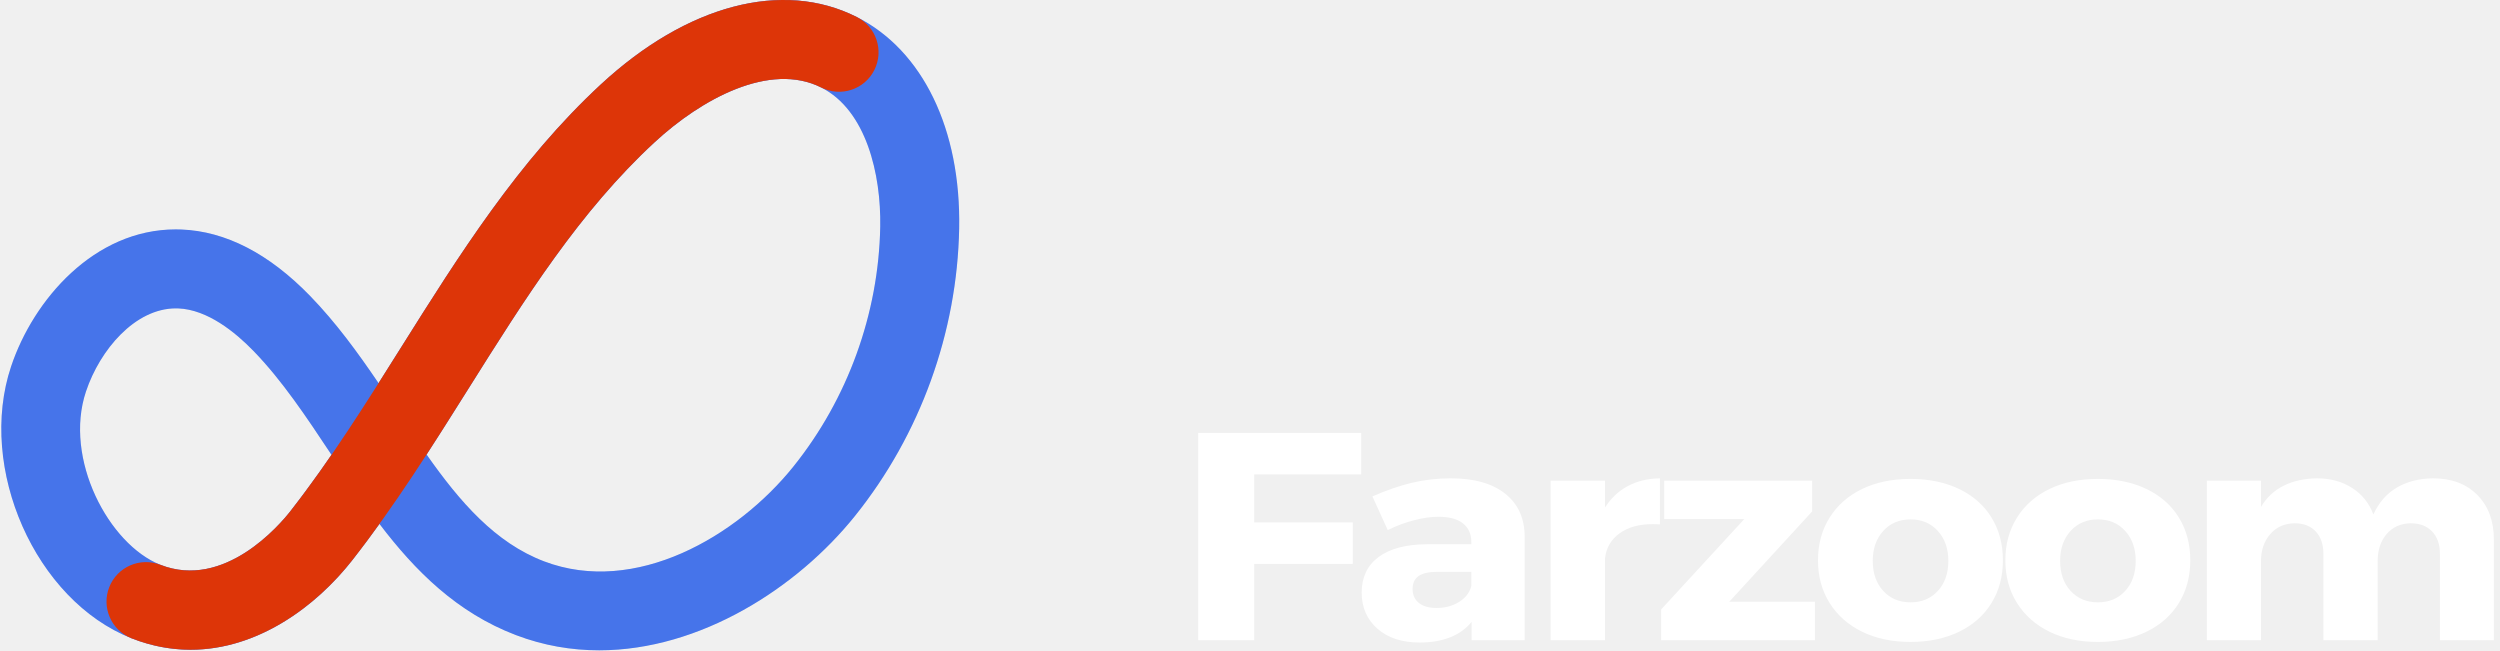
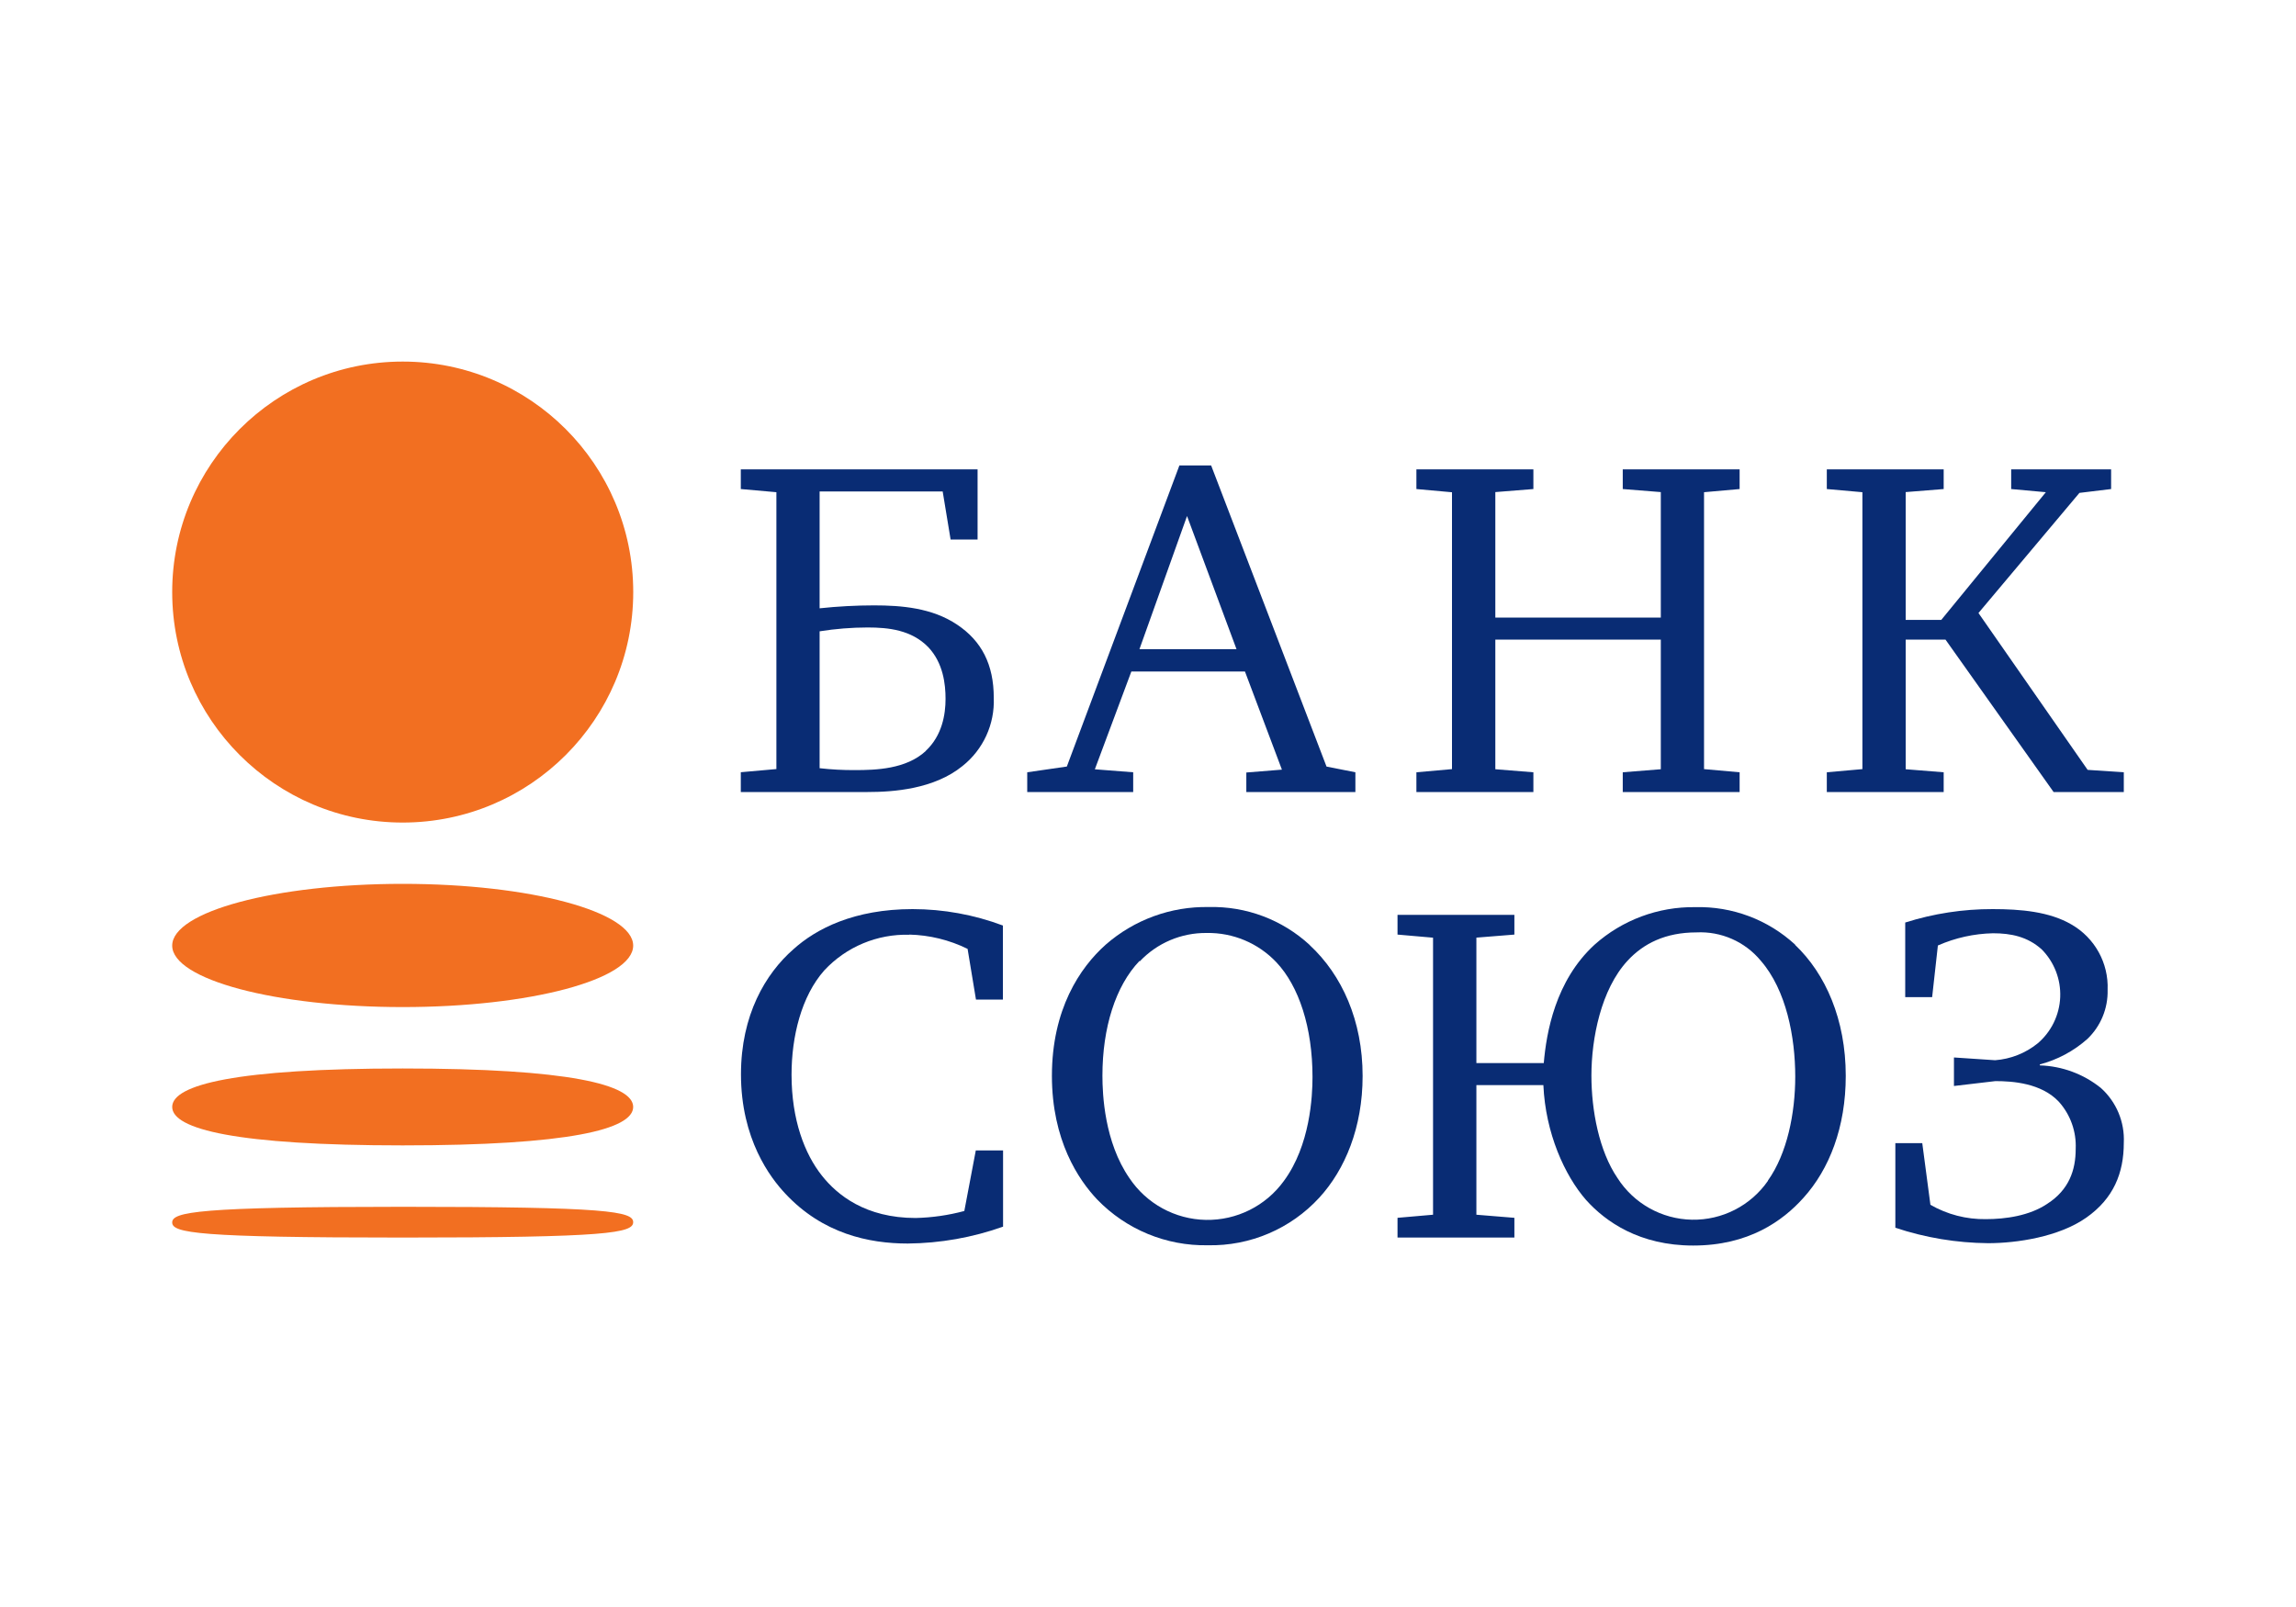
- <svg xmlns="http://www.w3.org/2000/svg" width="338px" height="88px" viewBox="0 0 338 88" version="1.1">
-   <defs />
-   <g id="Page-1" stroke="none" stroke-width="1" fill="none" fill-rule="evenodd">
-     <g id="login" transform="translate(-84, -88)">
-       <g id="logo" transform="translate(44, 40)">
-         <g id="Group-7" transform="translate(40, 48)">
-           <path d="M23.778,41.691 C18.267,41.691 13.514,47.282 11.627,52.918 C8.575,62.026 14.714,73.614 21.692,76.364 C30.344,79.765 37.849,70.921 39.265,69.107 C41.179,66.657 43.025,64.1 44.821,61.495 C41.396,56.334 38.163,51.463 34.276,47.454 C31.813,44.912 28.047,41.851 24.098,41.697 C23.991,41.691 23.884,41.691 23.778,41.691 M57.674,61.454 C62.187,67.875 66.966,73.389 73.564,75.895 C85.893,80.577 99.674,72.535 107.268,63.078 C114.619,53.922 118.788,42.411 119.007,30.672 C119.141,23.578 117.117,14.906 111.037,11.833 C104.101,8.328 94.841,13.362 88.486,19.247 C78.37,28.604 71.04,40.275 63.277,52.633 C61.443,55.552 59.585,58.509 57.674,61.454 M81.013,87.922 C77.274,87.922 73.493,87.288 69.772,85.872 C61.799,82.844 56.142,77.202 51.304,70.832 C50.124,72.47 48.916,74.091 47.674,75.679 L47.671,75.682 C41.206,83.955 29.959,91.095 17.781,86.295 C4.797,81.178 -3.114,63.312 1.505,49.531 C4.524,40.515 12.735,31.015 23.757,31.015 C24.009,31.015 24.264,31.021 24.519,31.03 C30.519,31.264 36.382,34.292 41.941,40.026 C45.437,43.629 48.397,47.703 51.182,51.807 C52.21,50.186 53.227,48.565 54.237,46.956 C62.03,34.553 70.086,21.729 81.239,11.409 C92.874,0.642 105.81,-2.768 115.849,2.307 C124.761,6.811 129.929,17.487 129.68,30.873 C129.416,44.962 124.412,58.772 115.588,69.762 C107.793,79.472 94.67,87.919 81.013,87.922" id="Fill-1" fill="#235AE6" />
-           <path d="M25.766,87.843 C23.179,87.843 20.503,87.369 17.78,86.296 C15.04,85.215 13.692,82.115 14.773,79.375 C15.855,76.631 18.951,75.295 21.692,76.364 C30.343,79.763 37.849,70.921 39.265,69.108 C44.678,62.177 49.537,54.441 54.237,46.957 C62.029,34.554 70.086,21.73 81.238,11.41 C92.874,0.643 105.81,-2.768 115.849,2.308 C118.48,3.635 119.535,6.844 118.207,9.475 C116.88,12.106 113.674,13.164 111.037,11.834 C104.1,8.329 94.838,13.363 88.486,19.247 C78.37,28.604 71.04,40.275 63.277,52.634 C58.432,60.343 53.425,68.317 47.674,75.68 C42.652,82.103 34.746,87.843 25.766,87.843" id="Fill-3" fill="#FF3900" />
-         </g>
-         <g id="Group-7" opacity="0.16" transform="translate(40, 47)">
-           <path d="M23.778,42.691 C18.267,42.691 13.514,48.282 11.627,53.918 C8.575,63.026 14.714,74.614 21.692,77.364 C30.344,80.765 37.849,71.921 39.265,70.107 C41.179,67.657 43.025,65.1 44.821,62.495 C41.396,57.334 38.163,52.463 34.276,48.454 C31.813,45.912 28.047,42.851 24.098,42.697 C23.991,42.691 23.884,42.691 23.778,42.691 M57.674,62.454 C62.187,68.875 66.966,74.389 73.564,76.895 C85.893,81.577 99.674,73.535 107.268,64.078 C114.619,54.922 118.788,43.411 119.007,31.672 C119.141,24.578 117.117,15.906 111.037,12.833 C104.101,9.328 94.841,14.362 88.486,20.247 C78.37,29.604 71.04,41.275 63.277,53.633 C61.443,56.552 59.585,59.509 57.674,62.454 M81.013,88.922 C77.274,88.922 73.493,88.288 69.772,86.872 C61.799,83.844 56.142,78.202 51.304,71.832 C50.124,73.47 48.916,75.091 47.674,76.679 L47.671,76.682 C41.206,84.955 29.959,92.095 17.781,87.295 C4.797,82.178 -3.114,64.312 1.505,50.531 C4.524,41.515 12.735,32.015 23.757,32.015 C24.009,32.015 24.264,32.021 24.519,32.03 C30.519,32.264 36.382,35.292 41.941,41.026 C45.437,44.629 48.397,48.703 51.182,52.807 C52.21,51.186 53.227,49.565 54.237,47.956 C62.03,35.553 70.086,22.729 81.239,12.409 C92.874,1.642 105.81,-1.768 115.849,3.307 C124.761,7.811 129.929,18.487 129.68,31.873 C129.416,45.962 124.412,59.772 115.588,70.762 C107.793,80.472 94.67,88.919 81.013,88.922" id="Fill-1" fill="#FFFFFF" />
-           <path d="M25.766,88.843 C23.179,88.843 20.503,88.369 17.78,87.296 C15.04,86.215 13.692,83.115 14.773,80.375 C15.855,77.631 18.951,76.295 21.692,77.364 C30.343,80.763 37.849,71.921 39.265,70.108 C44.678,63.177 49.537,55.441 54.237,47.957 C62.029,35.554 70.086,22.73 81.238,12.41 C92.874,1.643 105.81,-1.768 115.849,3.308 C118.48,4.635 119.535,7.844 118.207,10.475 C116.88,13.106 113.674,14.164 111.037,12.834 C104.1,9.329 94.838,14.363 88.486,20.247 C78.37,29.604 71.04,41.275 63.277,53.634 C58.432,61.343 53.425,69.317 47.674,76.68 C42.652,83.103 34.746,88.843 25.766,88.843" id="Fill-3" fill="#242232" />
-         </g>
-         <g id="Group-14" transform="translate(201, 106)" fill="#FFFFFF">
-           <polygon id="Fill-5" points="8.567 6.141 8.567 12.63 21.894 12.63 21.894 18.239 8.567 18.239 8.567 28.556 0.999 28.556 0.999 0.532 23.035 0.532 23.035 6.141" />
-           <path d="M36.272,23.378 C37.149,22.83 37.697,22.116 37.922,21.227 L37.922,19.313 L33.297,19.313 C32.192,19.313 31.362,19.5 30.808,19.87 C30.257,20.24 29.982,20.833 29.982,21.639 C29.982,22.436 30.266,23.061 30.829,23.514 C31.395,23.971 32.192,24.199 33.214,24.199 C34.376,24.199 35.395,23.926 36.272,23.378 M42.482,8.732 C44.222,10.107 45.105,12.018 45.134,14.465 L45.134,28.557 L37.961,28.557 L37.961,26.074 C37.229,26.987 36.269,27.68 35.081,28.157 C33.89,28.631 32.515,28.871 30.953,28.871 C28.551,28.871 26.639,28.246 25.223,26.996 C23.807,25.743 23.099,24.116 23.099,22.107 C23.099,20.051 23.857,18.454 25.368,17.319 C26.882,16.187 29.054,15.606 31.89,15.58 L37.922,15.58 L37.922,15.268 C37.922,14.199 37.549,13.366 36.802,12.768 C36.056,12.169 34.942,11.867 33.463,11.867 C32.497,11.867 31.41,12.021 30.21,12.329 C29.007,12.634 27.813,13.079 26.622,13.665 L24.551,9.114 C26.417,8.291 28.189,7.68 29.878,7.274 C31.564,6.871 33.324,6.67 35.164,6.67 C38.302,6.67 40.74,7.357 42.482,8.732" id="Fill-8" />
-           <path d="M59.064,7.724 C60.324,7.046 61.772,6.696 63.42,6.672 L63.42,12.903 C63.198,12.877 62.857,12.865 62.404,12.865 C60.593,12.865 59.115,13.28 57.968,14.103 C56.818,14.933 56.164,16.059 55.998,17.478 L55.998,28.557 L48.638,28.557 L48.638,6.983 L55.998,6.983 L55.998,10.619 C56.783,9.369 57.808,8.403 59.064,7.724" id="Fill-11" />
-           <polygon id="Fill-13" points="72.791 23.358 84.376 23.358 84.376 28.558 63.588 28.558 63.588 24.395 74.824 12.181 64 12.181 64 6.984 84.003 6.984 84.003 11.144" />
-           <path d="M93.616,13.783 C92.668,14.826 92.196,16.174 92.196,17.828 C92.196,19.511 92.668,20.865 93.616,21.893 C94.561,22.924 95.793,23.436 97.313,23.436 C98.822,23.436 100.048,22.924 100.993,21.893 C101.942,20.865 102.416,19.511 102.416,17.828 C102.416,16.174 101.942,14.826 100.993,13.783 C100.048,12.74 98.822,12.222 97.313,12.222 C95.793,12.222 94.561,12.74 93.616,13.783 M103.856,8.106 C105.755,9.013 107.222,10.299 108.247,11.967 C109.278,13.632 109.793,15.564 109.793,17.751 C109.793,19.94 109.278,21.869 108.247,23.534 C107.222,25.202 105.755,26.494 103.856,27.416 C101.953,28.331 99.773,28.791 97.313,28.791 C94.828,28.791 92.644,28.331 90.765,27.416 C88.884,26.494 87.42,25.202 86.371,23.534 C85.319,21.869 84.792,19.94 84.792,17.751 C84.792,15.564 85.319,13.632 86.371,11.967 C87.42,10.299 88.884,9.013 90.765,8.106 C92.644,7.199 94.828,6.749 97.313,6.749 C99.773,6.749 101.953,7.199 103.856,8.106" id="Fill-15" />
-           <path d="M118.948,13.783 C118,14.826 117.529,16.174 117.529,17.828 C117.529,19.511 118,20.865 118.948,21.893 C119.894,22.924 121.126,23.436 122.646,23.436 C124.154,23.436 125.381,22.924 126.326,21.893 C127.274,20.865 127.748,19.511 127.748,17.828 C127.748,16.174 127.274,14.826 126.326,13.783 C125.381,12.74 124.154,12.222 122.646,12.222 C121.126,12.222 119.894,12.74 118.948,13.783 M129.188,8.106 C131.088,9.013 132.554,10.299 133.58,11.967 C134.611,13.632 135.126,15.564 135.126,17.751 C135.126,19.94 134.611,21.869 133.58,23.534 C132.554,25.202 131.088,26.494 129.188,27.416 C127.286,28.331 125.105,28.791 122.646,28.791 C120.16,28.791 117.977,28.331 116.098,27.416 C114.217,26.494 112.753,25.202 111.704,23.534 C110.652,21.869 110.125,19.94 110.125,17.751 C110.125,15.564 110.652,13.632 111.704,11.967 C112.753,10.299 114.217,9.013 116.098,8.106 C117.977,7.199 120.16,6.749 122.646,6.749 C125.105,6.749 127.286,7.199 129.188,8.106" id="Fill-17" />
-           <path d="M173.943,8.928 C175.43,10.433 176.171,12.442 176.171,14.954 L176.171,28.557 L168.876,28.557 L168.876,16.871 C168.876,15.594 168.524,14.587 167.818,13.852 C167.113,13.114 166.144,12.747 164.915,12.747 C163.561,12.774 162.482,13.26 161.67,14.202 C160.864,15.15 160.458,16.371 160.458,17.87 L160.458,28.557 L153.122,28.557 L153.122,16.871 C153.122,15.594 152.775,14.587 152.085,13.852 C151.395,13.114 150.438,12.747 149.223,12.747 C147.842,12.774 146.74,13.268 145.919,14.231 C145.095,15.197 144.684,16.406 144.684,17.87 L144.684,28.557 L137.365,28.557 L137.365,6.984 L144.684,6.984 L144.684,10.54 C145.445,9.263 146.467,8.305 147.753,7.665 C149.039,7.025 150.532,6.697 152.23,6.67 C154.067,6.67 155.661,7.103 157.007,7.971 C158.355,8.836 159.315,10.03 159.881,11.556 C160.612,9.953 161.664,8.744 163.039,7.929 C164.414,7.117 166.049,6.697 167.943,6.67 C170.458,6.67 172.458,7.423 173.943,8.928" id="Fill-19" />
-         </g>
-       </g>
-     </g>
-   </g>
+ <svg xmlns="http://www.w3.org/2000/svg" id="Слой_1" data-name="Слой 1" viewBox="0 0 400 280">
+   <defs>
+     <style>.cls-1{fill:#fff}.cls-2{fill:#f26f21;}.cls-3{fill:#092C74;}</style>
+   </defs>
+   <rect class="cls-1" width="400" height="280" />
+   <path class="cls-2" d="M30,103.18A40.16,40.16,0,1,0,70.16,63,40.16,40.16,0,0,0,30,103.18" />
+   <path class="cls-2" d="M30,164.76c0,5.91,18,10.71,40.16,10.71s40.15-4.8,40.15-10.71S92.34,154,70.16,154,30,158.84,30,164.76" />
+   <path class="cls-2" d="M70.16,186.17c28.92,0,40.15,2.8,40.15,6.7s-11.23,6.7-40.15,6.7S30,196.76,30,192.87s11.23-6.7,40.16-6.7" />
+   <path class="cls-2" d="M70.16,210.27c35.67,0,40.15.8,40.15,2.68s-4.48,2.68-40.15,2.68S30,214.83,30,213,34.47,210.27,70.16,210.27Z" />
+   <path class="cls-3" d="M158.39,162.84a24.32,24.32,0,0,1,10.18,2.49l1.46,8.83h4.69v-12.9A44.92,44.92,0,0,0,159,158.4c-10.22,0-16.84,3.44-20.78,7-4.87,4.26-9.13,11.47-9.13,21.78,0,11.3,5.1,18,7.71,20.78,6.52,7,14.58,8.71,21.35,8.71a50.93,50.93,0,0,0,16.6-2.94V200.45H170L168,211a35.87,35.87,0,0,1-8.48,1.22c-8.72,0-13.66-4-16.33-7.38-3-3.77-5.29-9.71-5.29-17.59,0-6.61,1.69-13.65,5.71-18.18a19.49,19.49,0,0,1,14.83-6.2" />
+   <path class="cls-3" d="M228.18,164.68c5.61,5.2,9.21,13.16,9.21,22.79,0,9-3.08,16.33-7.54,21.2a25.62,25.62,0,0,1-19.43,8.3A26.09,26.09,0,0,1,191.15,209c-3.27-3.45-7.89-10.32-7.89-21.55,0-11.57,4.86-18.85,9.4-22.88a26.5,26.5,0,0,1,17.93-6.53,25,25,0,0,1,17.59,6.62m-29.66,2.77c-4.18,4.36-6.46,11.64-6.46,20,0,3.26.35,11.55,4.7,17.84a16.39,16.39,0,0,0,26.9.51c4.59-6.21,5-14.76,5-18.11,0-8.63-2.36-15.83-6.29-20a16.31,16.31,0,0,0-12.15-5.11,15.78,15.78,0,0,0-11.65,4.94" />
+   <path class="cls-3" d="M312.74,164.59a24.72,24.72,0,0,0-17.41-6.53,25.8,25.8,0,0,0-17.52,6.53c-6.88,6.3-8.41,15.41-8.86,20.64H257.21V163.37l6.62-.53V159.4H243.47v3.44l6.19.54v48.27l-6.19.54v3.44h20.36v-3.44l-6.62-.54V189.07h11.67c.37,8.37,3.71,15.74,7.43,20,3.44,3.84,9.36,7.95,18.67,7.95,9.66,0,15.59-4.28,19.2-8.3,4.52-5,7.38-12.31,7.38-21.27,0-9.82-3.53-17.78-8.82-22.81M308,205.75a15.75,15.75,0,0,1-26.22-.51c-3.19-4.69-4.53-11.74-4.53-17.84,0-6.46,1.67-15,6.29-20,2.76-3,6.61-4.94,12-4.94a13.65,13.65,0,0,1,11.22,4.94c4.45,5.11,6,13.32,6,20.19,0,6.37-1.41,13.4-4.76,18.11" />
+   <path class="cls-3" d="M340.41,184.22v5l7.22-.85c3,0,8,.34,11.06,3.6a11.54,11.54,0,0,1,2.93,8.22c0,3.69-1.17,7.12-4.94,9.55-3.11,2.1-7.29,2.68-10.72,2.68a18.77,18.77,0,0,1-9.65-2.5l-1.42-10.74H330.2v14.74a52.66,52.66,0,0,0,16.16,2.69c5,0,12.33-1.1,17.09-4.44S370,204.4,370,199.12a12.06,12.06,0,0,0-4-9.56,17.86,17.86,0,0,0-10.63-3.93v-.17a20.2,20.2,0,0,0,8.29-4.44,11.43,11.43,0,0,0,3.52-8.54,12.55,12.55,0,0,0-6.3-11.4c-3.85-2.25-8.86-2.68-13.73-2.68a50,50,0,0,0-15.23,2.34v13h4.69l1-9a25.14,25.14,0,0,1,9.59-2.13c3.18,0,6,.59,8.47,2.78a11.18,11.18,0,0,1-.68,16.41,13.38,13.38,0,0,1-7.41,2.93l-7.17-.48" />
+   <path class="cls-3" d="M166.75,108.84c-4.35-2.93-9.71-3.36-14.48-3.36a90.34,90.34,0,0,0-9.48.51V85.63h21.44L165.61,94h4.7V81.78H129.06v3.43l6.2.55V134l-6.2.55V138h22.1c4.46,0,11.58-.5,16.52-4.53a14.43,14.43,0,0,0,5.45-11.89c0-5.79-2.11-9.89-6.38-12.74m-5.45,22c-3.43,3.18-8.69,3.34-12.39,3.34a52.2,52.2,0,0,1-6.12-.33V110a53.52,53.52,0,0,1,8.37-.67c3.62,0,7.64.42,10.57,3.44,2.6,2.76,3,6.45,3,9,0,2.68-.58,6.38-3.45,9.06" />
+   <path class="cls-3" d="M231.1,133.56,211,81.1h-5.53l-19.61,52.46-6.9,1V138h18.46v-3.44l-6.68-.52L197.1,117h19.79l6.44,17.1-6.2.5V138h19v-3.44l-5.05-1m-32.57-20.45,8.29-23.2,8.62,23.2H198.53" />
+   <polyline class="cls-3" points="303.07 85.21 303.07 81.78 282.71 81.78 282.71 85.21 289.34 85.74 289.34 107.6 260.51 107.6 260.51 85.74 267.14 85.21 267.14 81.78 246.76 81.78 246.76 85.21 252.96 85.77 252.96 134.01 246.76 134.56 246.76 138 267.14 138 267.14 134.56 260.51 134.03 260.51 111.45 289.34 111.45 289.34 134.03 282.71 134.56 282.71 138 303.07 138 303.07 134.56 296.87 134.01 296.87 85.76 303.07 85.21" />
+   <polyline class="cls-3" points="363.7 134.14 344.68 106.81 362.27 85.88 367.79 85.21 367.79 81.78 350.38 81.78 350.38 85.21 356.42 85.76 338.2 108.01 332 108.01 332 85.74 338.62 85.21 338.62 81.78 318.26 81.78 318.26 85.21 324.46 85.76 324.46 134.01 318.26 134.56 318.26 138 338.62 138 338.62 134.56 332 134.03 332 111.45 338.94 111.45 357.77 138 370 138 370 134.56 363.7 134.14" />
</svg>
